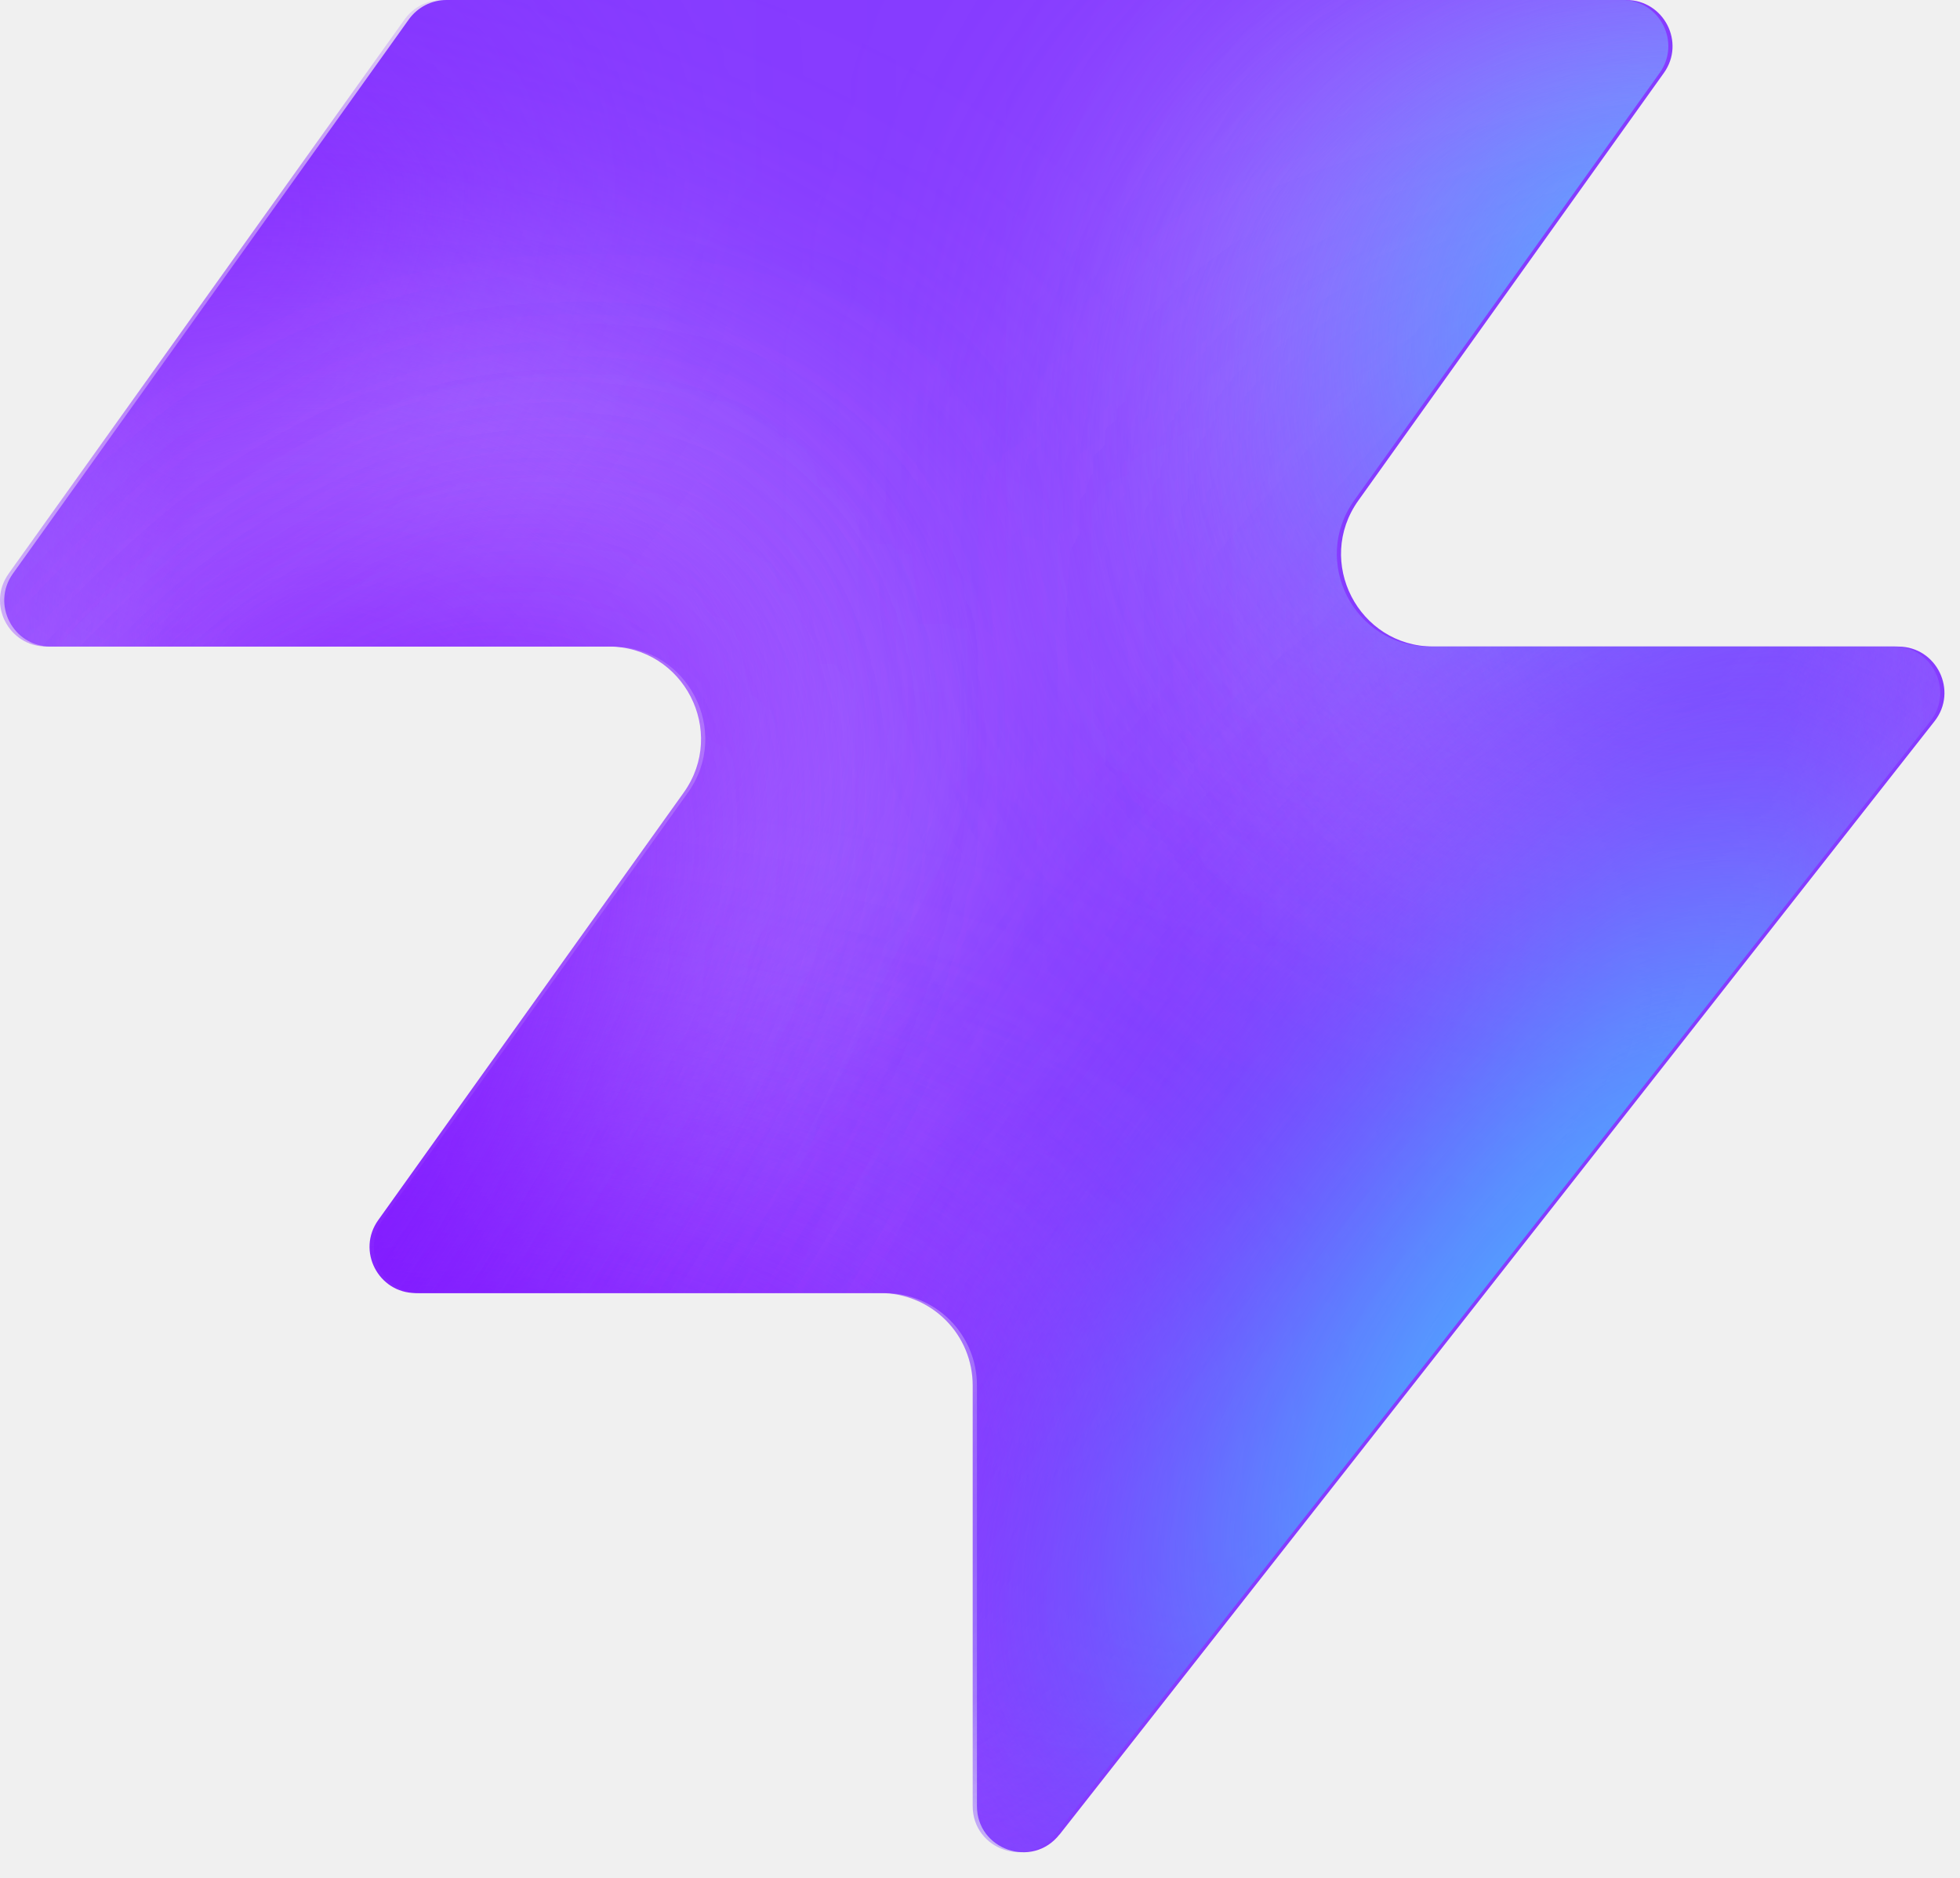
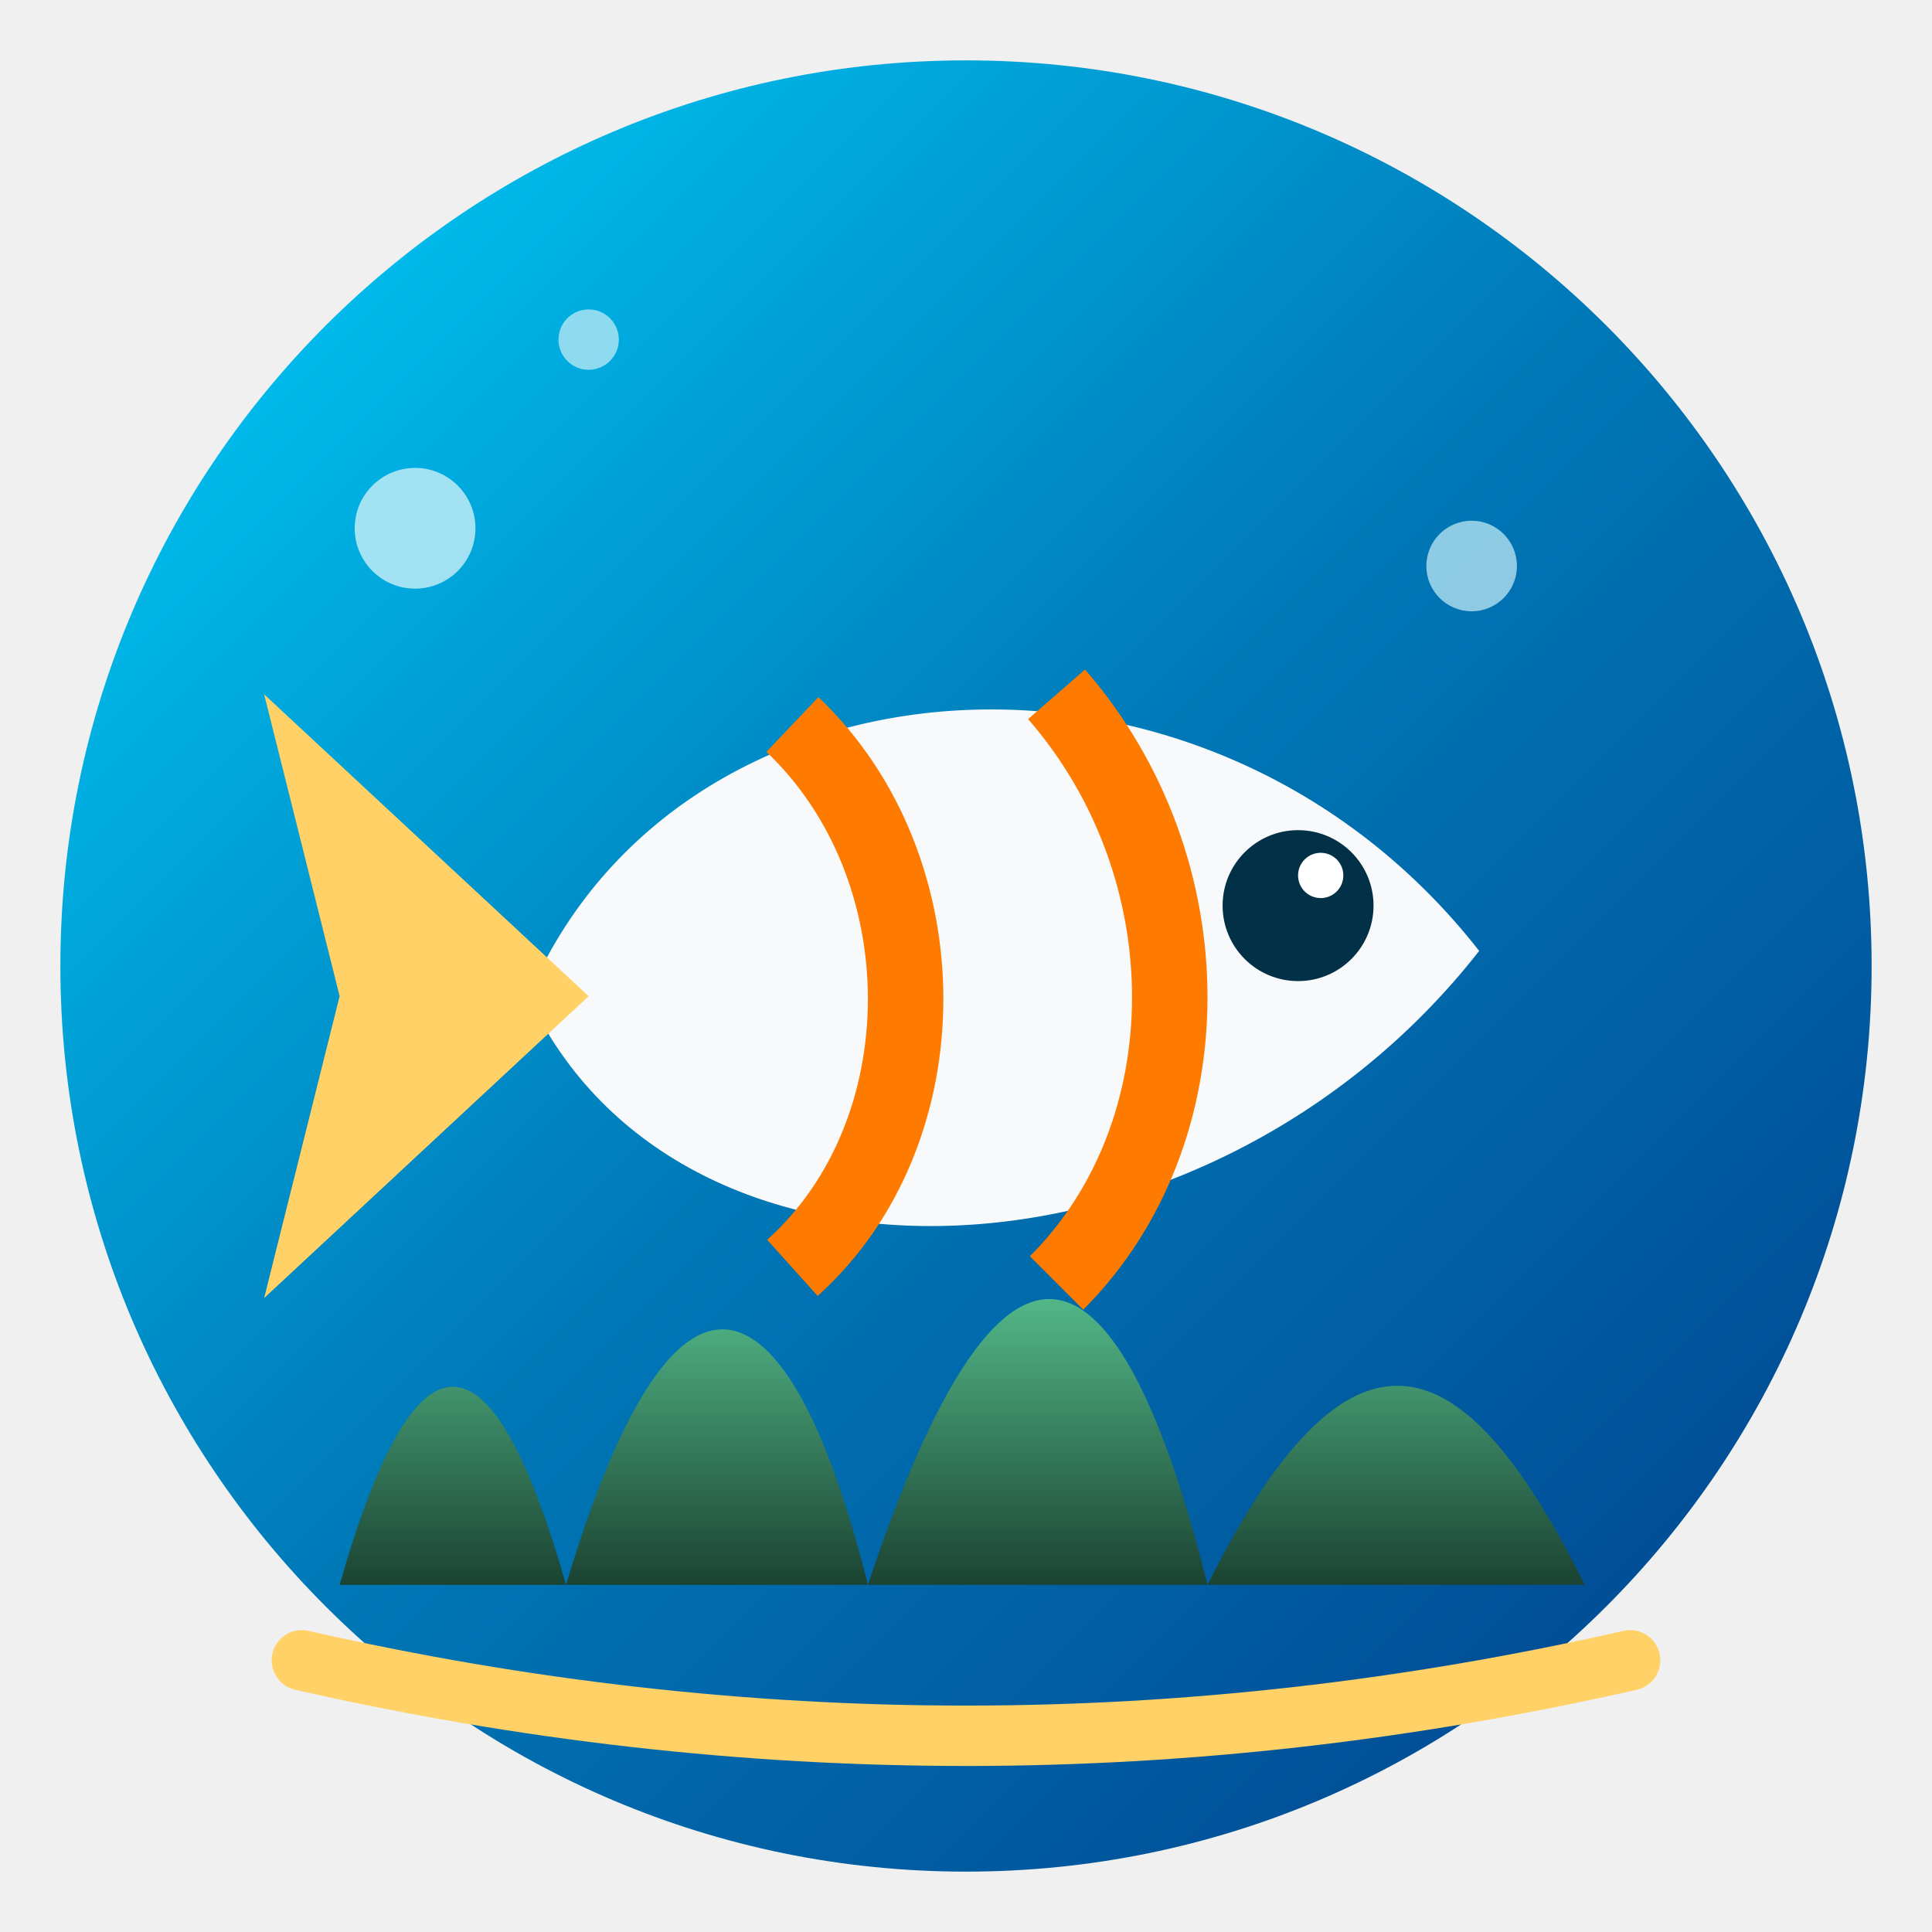
- <svg xmlns="http://www.w3.org/2000/svg" width="48" height="46" fill="none" viewBox="0 0 48 46">
-   <path fill="#863bff" d="M25.946 44.938c-.664.845-2.021.375-2.021-.698V33.937a2.26 2.26 0 0 0-2.262-2.262H10.287c-.92 0-1.456-1.04-.92-1.788l7.48-10.471c1.07-1.497 0-3.578-1.842-3.578H1.237c-.92 0-1.456-1.04-.92-1.788L10.013.474c.214-.297.556-.474.92-.474h28.894c.92 0 1.456 1.04.92 1.788l-7.48 10.471c-1.07 1.498 0 3.579 1.842 3.579h11.377c.943 0 1.473 1.088.89 1.83L25.947 44.94z" style="fill:#863bff;fill:color(display-p3 .525 .23 1);fill-opacity:1" />
-   <mask id="a" width="48" height="46" x="0" y="0" maskUnits="userSpaceOnUse" style="mask-type:alpha">
-     <path fill="#000" d="M25.842 44.938c-.664.844-2.021.375-2.021-.698V33.937a2.26 2.26 0 0 0-2.262-2.262H10.183c-.92 0-1.456-1.04-.92-1.788l7.48-10.471c1.07-1.498 0-3.579-1.842-3.579H1.133c-.92 0-1.456-1.04-.92-1.787L9.91.473c.214-.297.556-.474.92-.474h28.894c.92 0 1.456 1.04.92 1.788l-7.48 10.471c-1.07 1.498 0 3.578 1.842 3.578h11.377c.943 0 1.473 1.088.89 1.832L25.843 44.94z" style="fill:#000;fill-opacity:1" />
-   </mask>
-   <g mask="url(#a)">
-     <g filter="url(#b)">
-       <ellipse cx="5.508" cy="14.704" fill="#ede6ff" rx="5.508" ry="14.704" style="fill:#ede6ff;fill:color(display-p3 .927 .903 1);fill-opacity:1" transform="matrix(.00324 1 1 -.00324 -4.47 31.516)" />
-     </g>
-     <g filter="url(#c)">
-       <ellipse cx="10.399" cy="29.851" fill="#ede6ff" rx="10.399" ry="29.851" style="fill:#ede6ff;fill:color(display-p3 .927 .903 1);fill-opacity:1" transform="matrix(.00324 1 1 -.00324 -39.328 7.883)" />
-     </g>
-     <g filter="url(#d)">
-       <ellipse cx="5.508" cy="30.487" fill="#7e14ff" rx="5.508" ry="30.487" style="fill:#7e14ff;fill:color(display-p3 .492 .077 1);fill-opacity:1" transform="rotate(89.814 -25.913 -14.639)scale(1 -1)" />
-     </g>
-     <g filter="url(#e)">
-       <ellipse cx="5.508" cy="30.599" fill="#7e14ff" rx="5.508" ry="30.599" style="fill:#7e14ff;fill:color(display-p3 .492 .077 1);fill-opacity:1" transform="rotate(89.814 -32.644 -3.334)scale(1 -1)" />
-     </g>
-     <g filter="url(#f)">
-       <ellipse cx="5.508" cy="30.599" fill="#7e14ff" rx="5.508" ry="30.599" style="fill:#7e14ff;fill:color(display-p3 .492 .077 1);fill-opacity:1" transform="matrix(.00324 1 1 -.00324 -34.34 30.47)" />
-     </g>
-     <g filter="url(#g)">
-       <ellipse cx="14.072" cy="22.078" fill="#ede6ff" rx="14.072" ry="22.078" style="fill:#ede6ff;fill:color(display-p3 .927 .903 1);fill-opacity:1" transform="rotate(93.35 24.506 48.493)scale(-1 1)" />
-     </g>
-     <g filter="url(#h)">
-       <ellipse cx="3.47" cy="21.501" fill="#7e14ff" rx="3.47" ry="21.501" style="fill:#7e14ff;fill:color(display-p3 .492 .077 1);fill-opacity:1" transform="rotate(89.009 28.708 47.59)scale(-1 1)" />
-     </g>
-     <g filter="url(#i)">
-       <ellipse cx="3.47" cy="21.501" fill="#7e14ff" rx="3.47" ry="21.501" style="fill:#7e14ff;fill:color(display-p3 .492 .077 1);fill-opacity:1" transform="rotate(89.009 28.708 47.59)scale(-1 1)" />
-     </g>
-     <g filter="url(#j)">
-       <ellipse cx=".387" cy="8.972" fill="#7e14ff" rx="4.407" ry="29.108" style="fill:#7e14ff;fill:color(display-p3 .492 .077 1);fill-opacity:1" transform="rotate(39.51 .387 8.972)" />
-     </g>
-     <g filter="url(#k)">
-       <ellipse cx="47.523" cy="-6.092" fill="#7e14ff" rx="4.407" ry="29.108" style="fill:#7e14ff;fill:color(display-p3 .492 .077 1);fill-opacity:1" transform="rotate(37.892 47.523 -6.092)" />
-     </g>
-     <g filter="url(#l)">
-       <ellipse cx="41.412" cy="6.333" fill="#47bfff" rx="5.971" ry="9.665" style="fill:#47bfff;fill:color(display-p3 .28 .748 1);fill-opacity:1" transform="rotate(37.892 41.412 6.333)" />
-     </g>
-     <g filter="url(#m)">
-       <ellipse cx="-1.879" cy="38.332" fill="#7e14ff" rx="4.407" ry="29.108" style="fill:#7e14ff;fill:color(display-p3 .492 .077 1);fill-opacity:1" transform="rotate(37.892 -1.88 38.332)" />
-     </g>
-     <g filter="url(#n)">
-       <ellipse cx="-1.879" cy="38.332" fill="#7e14ff" rx="4.407" ry="29.108" style="fill:#7e14ff;fill:color(display-p3 .492 .077 1);fill-opacity:1" transform="rotate(37.892 -1.88 38.332)" />
-     </g>
-     <g filter="url(#o)">
-       <ellipse cx="35.651" cy="29.907" fill="#7e14ff" rx="4.407" ry="29.108" style="fill:#7e14ff;fill:color(display-p3 .492 .077 1);fill-opacity:1" transform="rotate(37.892 35.651 29.907)" />
-     </g>
-     <g filter="url(#p)">
-       <ellipse cx="38.418" cy="32.4" fill="#47bfff" rx="5.971" ry="15.297" style="fill:#47bfff;fill:color(display-p3 .28 .748 1);fill-opacity:1" transform="rotate(37.892 38.418 32.4)" />
-     </g>
-   </g>
+ <svg xmlns="http://www.w3.org/2000/svg" viewBox="0 0 256 256">
  <defs>
-     <filter id="b" width="60.045" height="41.654" x="-19.77" y="16.149" color-interpolation-filters="sRGB" filterUnits="userSpaceOnUse">
-       <feFlood flood-opacity="0" result="BackgroundImageFix" />
-       <feBlend in="SourceGraphic" in2="BackgroundImageFix" result="shape" />
-       <feGaussianBlur result="effect1_foregroundBlur_2002_17158" stdDeviation="7.659" />
-     </filter>
-     <filter id="c" width="90.34" height="51.437" x="-54.613" y="-7.533" color-interpolation-filters="sRGB" filterUnits="userSpaceOnUse">
-       <feFlood flood-opacity="0" result="BackgroundImageFix" />
-       <feBlend in="SourceGraphic" in2="BackgroundImageFix" result="shape" />
-       <feGaussianBlur result="effect1_foregroundBlur_2002_17158" stdDeviation="7.659" />
-     </filter>
-     <filter id="d" width="79.355" height="29.4" x="-49.64" y="2.03" color-interpolation-filters="sRGB" filterUnits="userSpaceOnUse">
-       <feFlood flood-opacity="0" result="BackgroundImageFix" />
-       <feBlend in="SourceGraphic" in2="BackgroundImageFix" result="shape" />
-       <feGaussianBlur result="effect1_foregroundBlur_2002_17158" stdDeviation="4.596" />
-     </filter>
-     <filter id="e" width="79.579" height="29.4" x="-45.045" y="20.029" color-interpolation-filters="sRGB" filterUnits="userSpaceOnUse">
-       <feFlood flood-opacity="0" result="BackgroundImageFix" />
-       <feBlend in="SourceGraphic" in2="BackgroundImageFix" result="shape" />
-       <feGaussianBlur result="effect1_foregroundBlur_2002_17158" stdDeviation="4.596" />
-     </filter>
-     <filter id="f" width="79.579" height="29.4" x="-43.513" y="21.178" color-interpolation-filters="sRGB" filterUnits="userSpaceOnUse">
-       <feFlood flood-opacity="0" result="BackgroundImageFix" />
-       <feBlend in="SourceGraphic" in2="BackgroundImageFix" result="shape" />
-       <feGaussianBlur result="effect1_foregroundBlur_2002_17158" stdDeviation="4.596" />
-     </filter>
-     <filter id="g" width="74.749" height="58.852" x="15.756" y="-17.901" color-interpolation-filters="sRGB" filterUnits="userSpaceOnUse">
-       <feFlood flood-opacity="0" result="BackgroundImageFix" />
-       <feBlend in="SourceGraphic" in2="BackgroundImageFix" result="shape" />
-       <feGaussianBlur result="effect1_foregroundBlur_2002_17158" stdDeviation="7.659" />
-     </filter>
-     <filter id="h" width="61.377" height="25.362" x="23.548" y="2.284" color-interpolation-filters="sRGB" filterUnits="userSpaceOnUse">
-       <feFlood flood-opacity="0" result="BackgroundImageFix" />
-       <feBlend in="SourceGraphic" in2="BackgroundImageFix" result="shape" />
-       <feGaussianBlur result="effect1_foregroundBlur_2002_17158" stdDeviation="4.596" />
-     </filter>
-     <filter id="i" width="61.377" height="25.362" x="23.548" y="2.284" color-interpolation-filters="sRGB" filterUnits="userSpaceOnUse">
-       <feFlood flood-opacity="0" result="BackgroundImageFix" />
-       <feBlend in="SourceGraphic" in2="BackgroundImageFix" result="shape" />
-       <feGaussianBlur result="effect1_foregroundBlur_2002_17158" stdDeviation="4.596" />
-     </filter>
-     <filter id="j" width="56.045" height="63.649" x="-27.636" y="-22.853" color-interpolation-filters="sRGB" filterUnits="userSpaceOnUse">
-       <feFlood flood-opacity="0" result="BackgroundImageFix" />
-       <feBlend in="SourceGraphic" in2="BackgroundImageFix" result="shape" />
-       <feGaussianBlur result="effect1_foregroundBlur_2002_17158" stdDeviation="4.596" />
-     </filter>
-     <filter id="k" width="54.814" height="64.646" x="20.116" y="-38.415" color-interpolation-filters="sRGB" filterUnits="userSpaceOnUse">
-       <feFlood flood-opacity="0" result="BackgroundImageFix" />
-       <feBlend in="SourceGraphic" in2="BackgroundImageFix" result="shape" />
-       <feGaussianBlur result="effect1_foregroundBlur_2002_17158" stdDeviation="4.596" />
-     </filter>
-     <filter id="l" width="33.541" height="35.313" x="24.641" y="-11.323" color-interpolation-filters="sRGB" filterUnits="userSpaceOnUse">
-       <feFlood flood-opacity="0" result="BackgroundImageFix" />
-       <feBlend in="SourceGraphic" in2="BackgroundImageFix" result="shape" />
-       <feGaussianBlur result="effect1_foregroundBlur_2002_17158" stdDeviation="4.596" />
-     </filter>
-     <filter id="m" width="54.814" height="64.646" x="-29.286" y="6.009" color-interpolation-filters="sRGB" filterUnits="userSpaceOnUse">
-       <feFlood flood-opacity="0" result="BackgroundImageFix" />
-       <feBlend in="SourceGraphic" in2="BackgroundImageFix" result="shape" />
-       <feGaussianBlur result="effect1_foregroundBlur_2002_17158" stdDeviation="4.596" />
-     </filter>
-     <filter id="n" width="54.814" height="64.646" x="-29.286" y="6.009" color-interpolation-filters="sRGB" filterUnits="userSpaceOnUse">
-       <feFlood flood-opacity="0" result="BackgroundImageFix" />
-       <feBlend in="SourceGraphic" in2="BackgroundImageFix" result="shape" />
-       <feGaussianBlur result="effect1_foregroundBlur_2002_17158" stdDeviation="4.596" />
-     </filter>
-     <filter id="o" width="54.814" height="64.646" x="8.244" y="-2.416" color-interpolation-filters="sRGB" filterUnits="userSpaceOnUse">
-       <feFlood flood-opacity="0" result="BackgroundImageFix" />
-       <feBlend in="SourceGraphic" in2="BackgroundImageFix" result="shape" />
-       <feGaussianBlur result="effect1_foregroundBlur_2002_17158" stdDeviation="4.596" />
-     </filter>
-     <filter id="p" width="39.409" height="43.623" x="18.713" y="10.588" color-interpolation-filters="sRGB" filterUnits="userSpaceOnUse">
-       <feFlood flood-opacity="0" result="BackgroundImageFix" />
-       <feBlend in="SourceGraphic" in2="BackgroundImageFix" result="shape" />
-       <feGaussianBlur result="effect1_foregroundBlur_2002_17158" stdDeviation="4.596" />
-     </filter>
+     <linearGradient id="ocean" x1="0" y1="0" x2="1" y2="1">
+       <stop offset="0%" stop-color="#00d4ff" />
+       <stop offset="50%" stop-color="#0077b6" />
+       <stop offset="100%" stop-color="#023e8a" />
+     </linearGradient>
+     <linearGradient id="reef" x1="0" y1="0" x2="0" y2="1">
+       <stop offset="0%" stop-color="#52b788" />
+       <stop offset="100%" stop-color="#1b4332" />
+     </linearGradient>
  </defs>
+   <circle cx="128" cy="128" r="120" fill="url(#ocean)" />
+   <circle cx="55" cy="70" r="8" fill="#caf0f8" opacity=".8" />
+   <circle cx="78" cy="45" r="4" fill="#caf0f8" opacity=".7" />
+   <circle cx="195" cy="75" r="6" fill="#caf0f8" opacity=".7" />
+   <path d="     M70 132     C90 85 160 80 196 126     C160 172 90 175 70 132     Z" fill="#f8f9fa" />
+   <path d="     M78 132     L35 92     L45 132     L35 172     Z" fill="#ffd166" />
+   <path d="M105 96 C125 115 125 150 105 168" fill="none" stroke="#ff7b00" stroke-width="10" />
+   <path d="M140 92 C160 115 160 150 140 170" fill="none" stroke="#ff7b00" stroke-width="10" />
+   <circle cx="172" cy="120" r="10" fill="#023047" />
+   <circle cx="175" cy="116" r="3" fill="white" />
+   <path d="     M45 210     C55 175 65 175 75 210     C90 160 105 170 115 210     C135 150 150 170 160 210     C180 170 195 180 210 210     Z" fill="url(#reef)" />
+   <path d="M40 220 Q128 240 216 220" fill="none" stroke="#ffd166" stroke-width="8" stroke-linecap="round" />
</svg>
